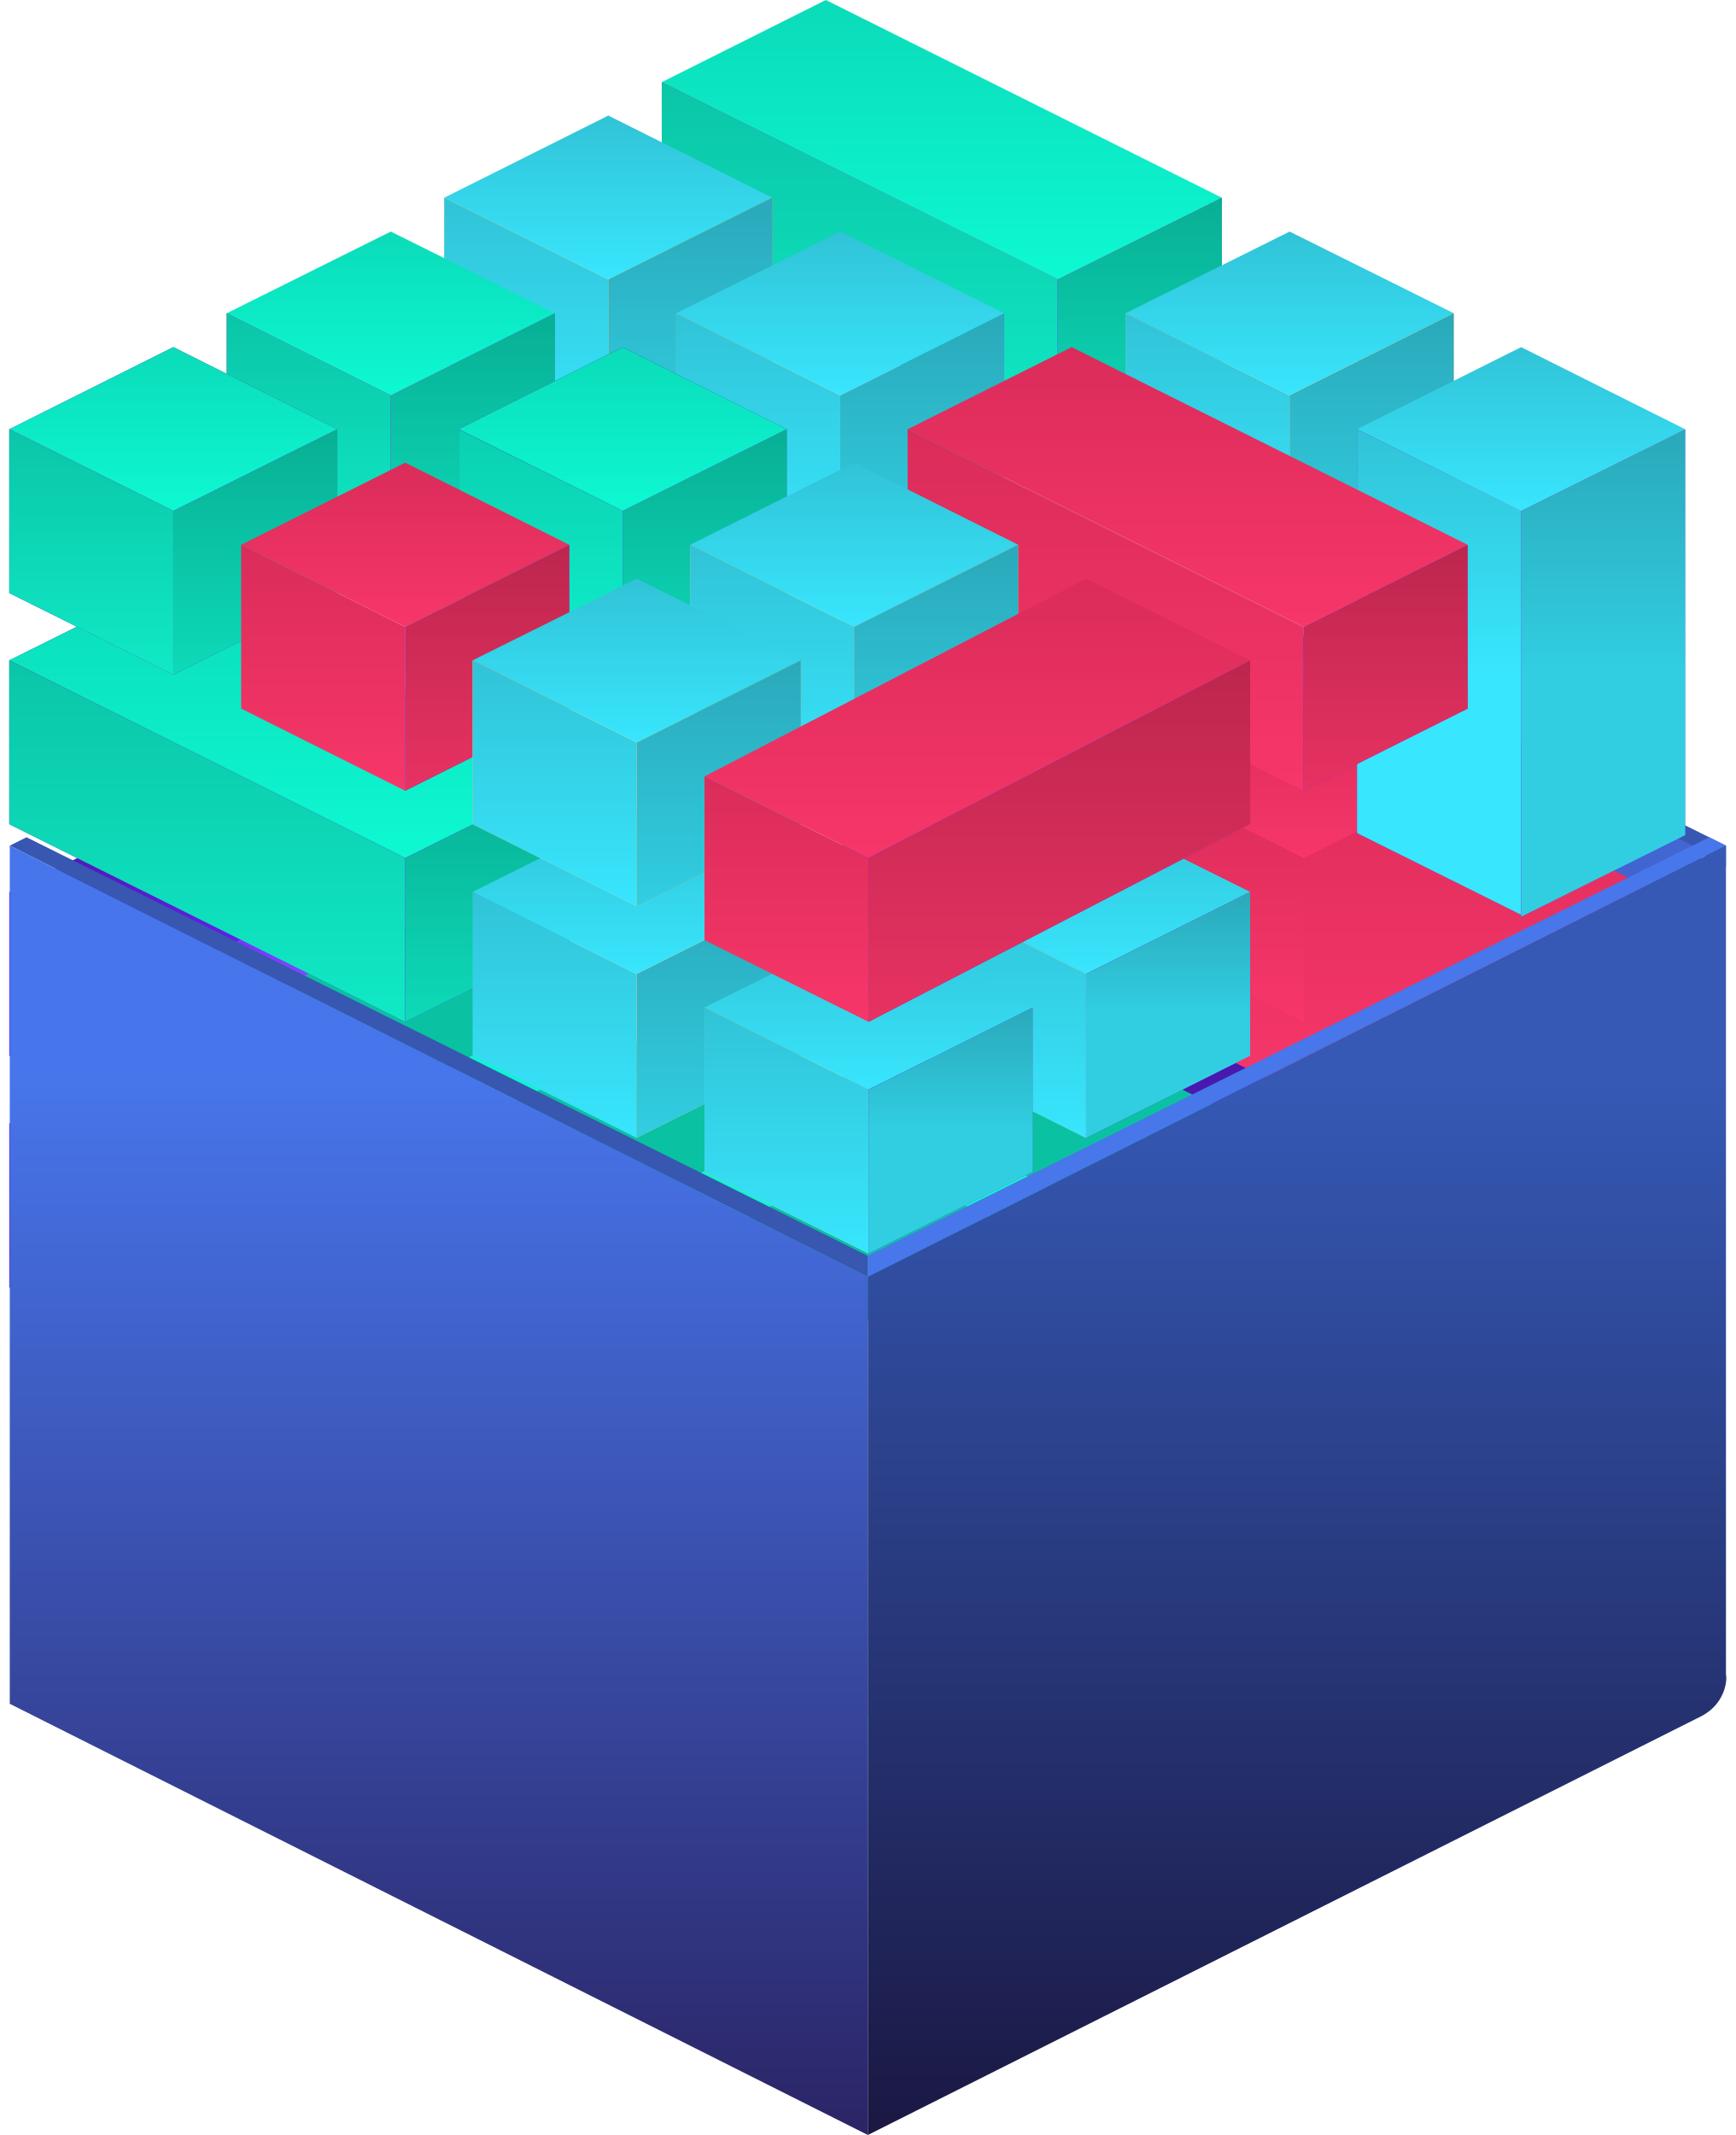
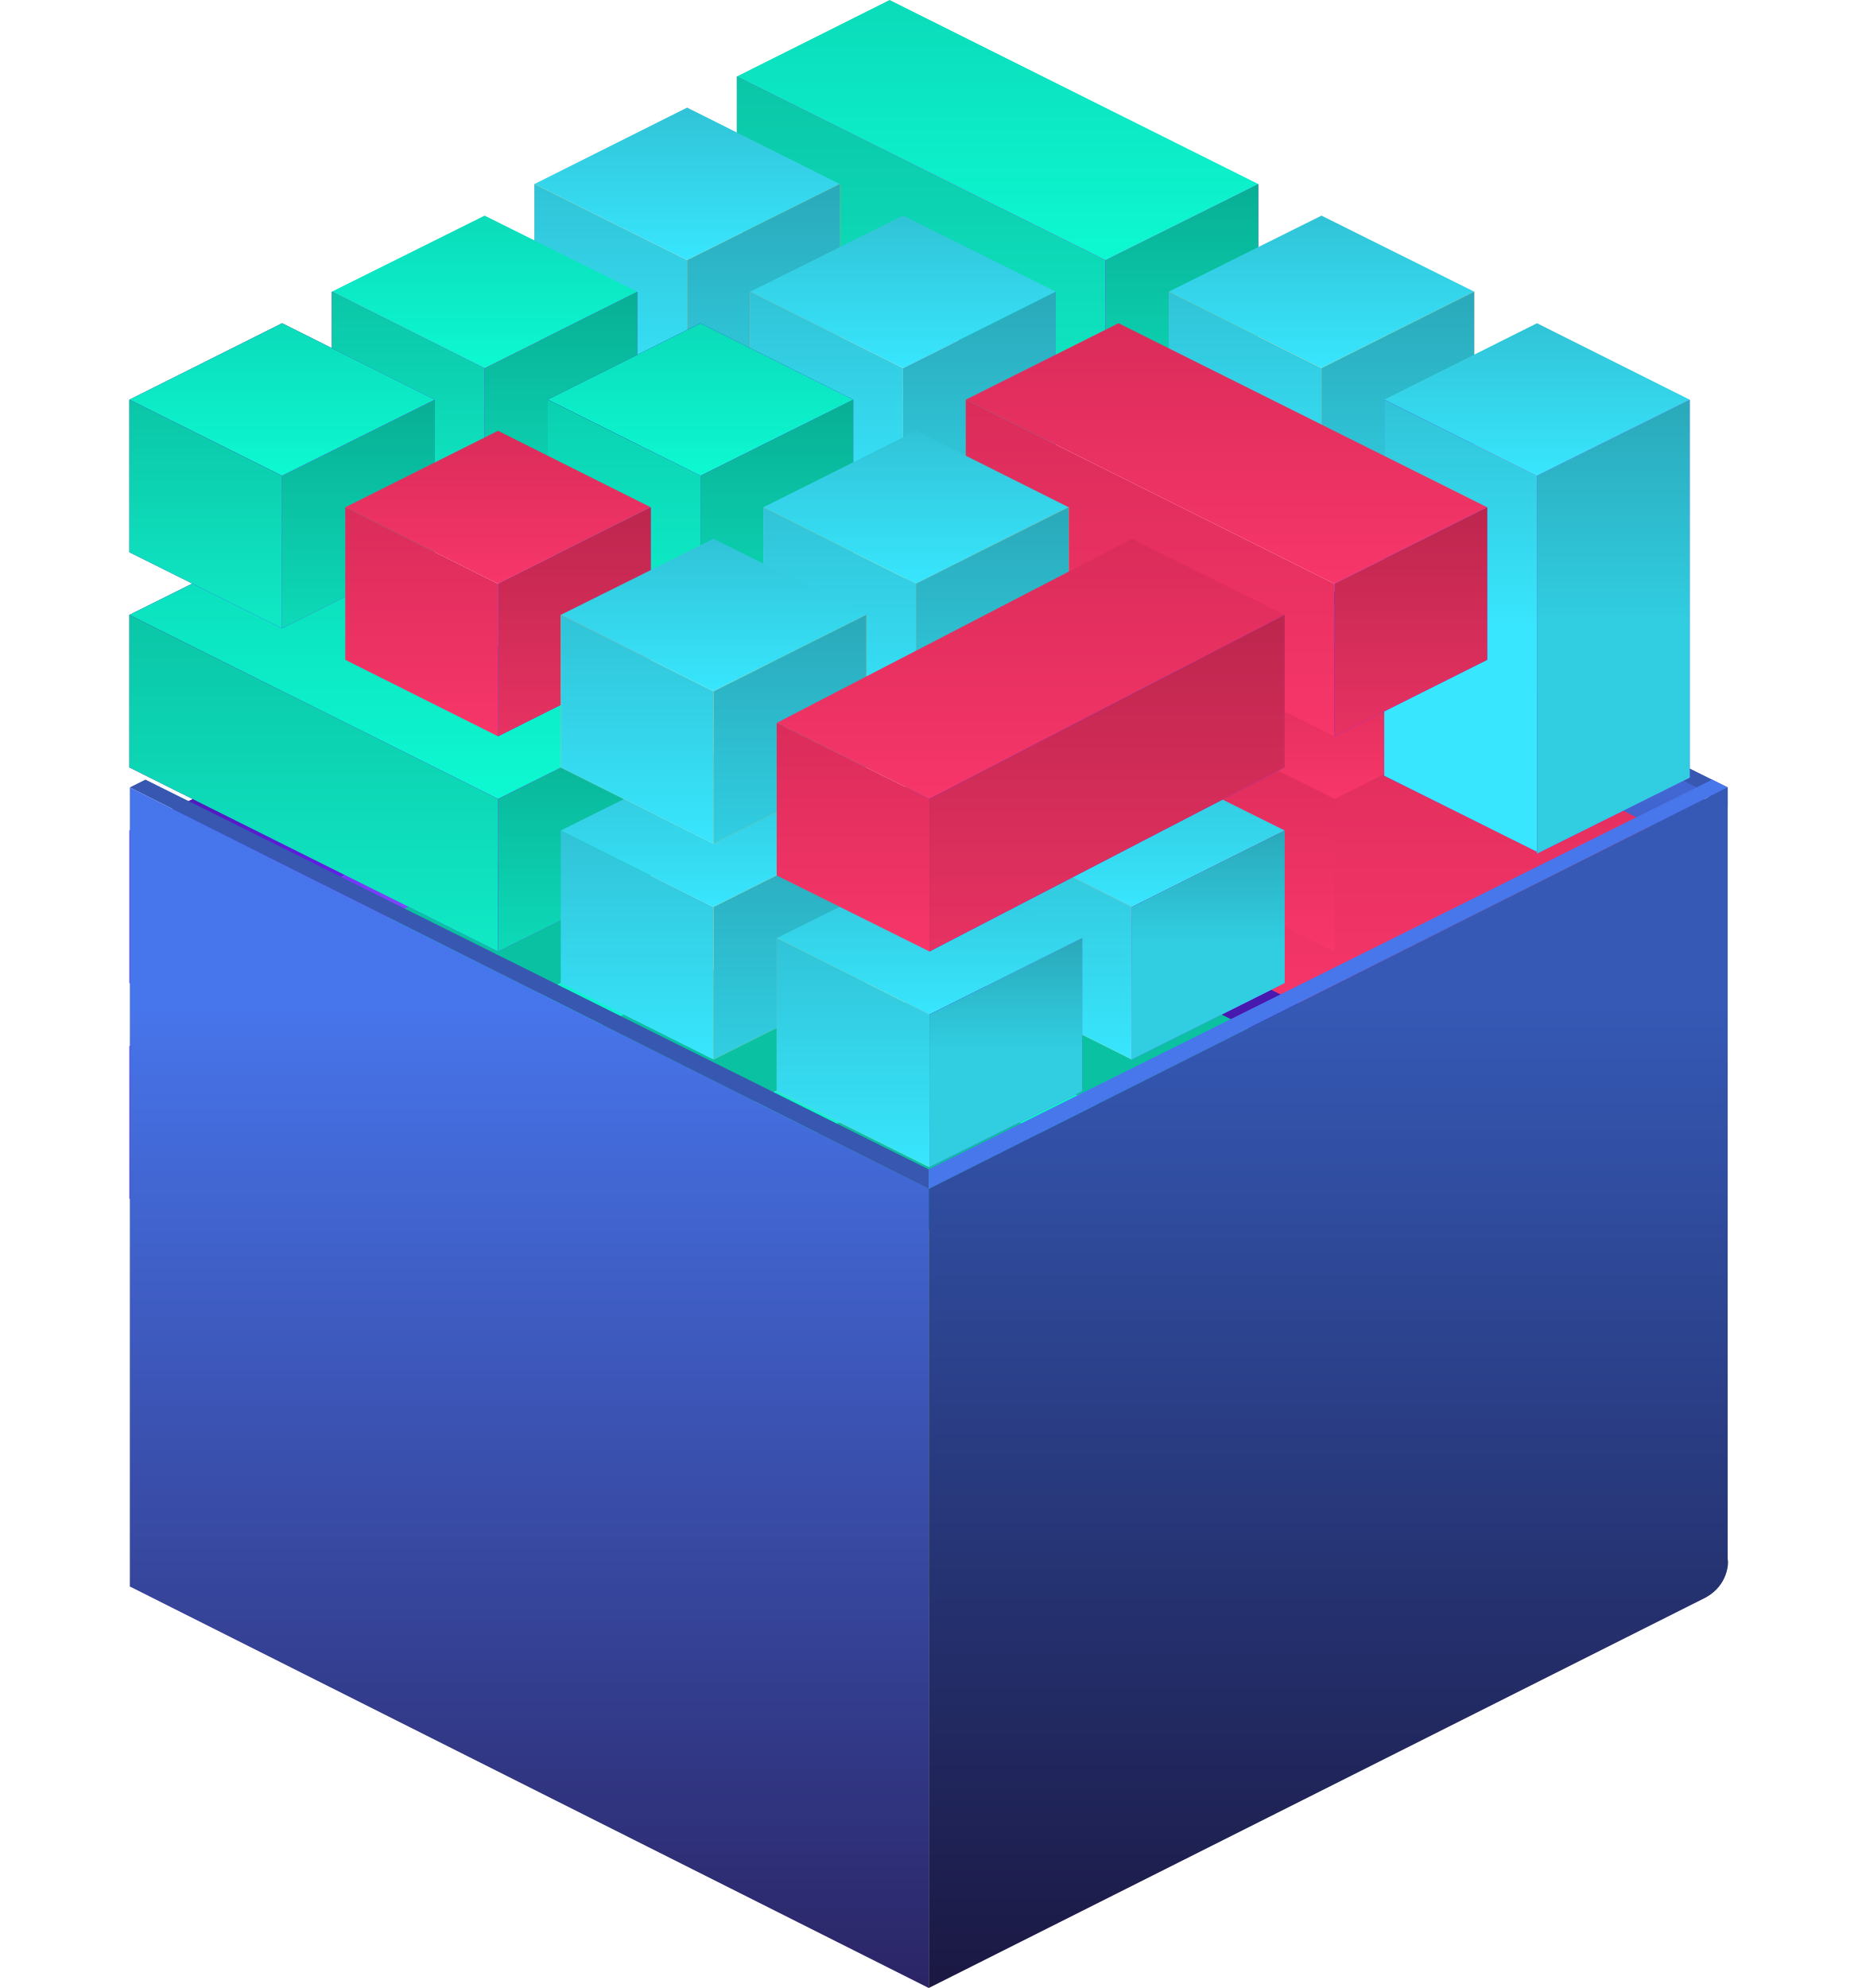
- <svg xmlns="http://www.w3.org/2000/svg" width="174" height="214" viewBox="0 0 174 214" fill="none">
+ <svg xmlns="http://www.w3.org/2000/svg" width="200" height="214" viewBox="0 0 174 214" fill="none">
  <path d="M88.677 42.8L173.018 84.761V86.859L86.998 43.639L88.677 42.8Z" fill="#3757B1" />
  <path d="M84.481 41.961L170.5 85.18V171.2L84.481 127.98V41.961Z" fill="url(#paint0_linear)" />
  <path d="M92.429 90.843L130.679 109.961L168.929 90.843L130.679 71.726L92.429 90.843Z" fill="url(#paint1_linear)" />
  <path d="M92.429 129.032L130.679 148.149V109.961L92.429 90.843V129.032Z" fill="url(#paint2_linear)" />
  <path d="M130.679 148.149L168.929 129.032V90.843L130.679 109.961V148.149Z" fill="url(#paint3_linear)" />
  <path d="M0.927 112.612L17.373 120.799L33.819 112.612L17.373 104.379L0.927 112.612Z" fill="url(#paint4_linear)" />
  <path d="M0.927 129.032L17.373 137.218V120.799L0.927 112.612V129.032Z" fill="url(#paint5_linear)" />
  <path d="M17.373 137.218L33.819 129.032V112.612L17.373 120.799V137.218Z" fill="url(#paint6_linear)" />
  <path d="M24.175 124.194L63.823 144.01L80.269 135.823L40.621 116.008L24.175 124.194Z" fill="url(#paint7_linear)" />
  <path d="M24.175 140.614L63.823 160.429V144.01L24.175 124.194V140.614Z" fill="url(#paint8_linear)" />
  <path d="M63.823 160.429L80.269 152.243V135.823L63.823 144.01V160.429Z" fill="url(#paint9_linear)" />
  <path d="M92.429 135.823L108.875 144.01L125.321 135.823L108.875 127.59L92.429 135.823Z" fill="url(#paint10_linear)" />
  <path d="M92.429 152.243L108.875 160.429V144.01L92.429 135.823V152.243Z" fill="url(#paint11_linear)" />
  <path d="M108.875 160.429L125.321 152.243V135.823L108.875 144.01V160.429Z" fill="url(#paint12_linear)" />
  <path d="M0.927 89.401L17.373 97.634L33.819 89.401L17.373 81.215L0.927 89.401Z" fill="url(#paint13_linear)" />
  <path d="M0.927 105.821L17.373 114.054V97.634L0.927 89.401V105.821Z" fill="url(#paint14_linear)" />
  <path d="M17.373 114.054L33.819 105.821V89.401L17.373 97.634V114.054Z" fill="url(#paint15_linear)" />
  <path d="M24.175 100.983L40.621 109.217L57.067 100.983L40.621 92.797L24.175 100.983Z" fill="#0AC1A2" />
  <path d="M24.175 117.45L40.621 125.636V109.217L24.175 100.983V117.45Z" fill="url(#paint16_linear)" />
  <path d="M40.621 125.636L57.067 117.45V100.983L40.621 109.217V125.636Z" fill="#0DF5CF" />
  <path d="M92.429 112.612L108.875 120.799L125.321 112.612L108.875 104.379L92.429 112.612Z" fill="#0AC1A2" />
  <path d="M92.429 129.032L108.875 137.218V120.799L92.429 112.612V129.032Z" fill="#0DF5CF" />
  <path d="M108.875 137.218L125.321 129.032V112.612L108.875 120.799V137.218Z" fill="url(#paint17_linear)" />
  <path d="M47.377 112.612L63.823 120.799L80.269 112.612L63.823 104.379L47.377 112.612Z" fill="#0AC1A2" />
  <path d="M47.377 129.032L63.823 137.218V120.799L47.377 112.612V129.032Z" fill="url(#paint18_linear)" />
  <path d="M63.823 137.218L80.269 129.032V112.612L63.823 120.799V137.218Z" fill="#0DF5CF" />
  <path d="M70.625 124.194L87.071 132.427L103.517 124.194L87.071 116.008L70.625 124.194Z" fill="#0AC1A2" />
  <path d="M70.625 163.825L87.071 172.058V132.427L70.625 124.194V163.825Z" fill="url(#paint19_linear)" />
  <path d="M87.071 172.058L103.517 163.825V124.194L87.071 132.427V172.058Z" fill="url(#paint20_linear)" />
  <path d="M0.927 66.19L40.621 86.006L57.067 77.819L17.373 58.004L0.927 66.19Z" fill="url(#paint21_linear)" />
  <path d="M0.927 66.19L40.621 86.006L57.067 77.819L17.373 58.004L0.927 66.19Z" fill="url(#paint22_linear)" />
  <path d="M0.927 82.61L40.621 102.425V86.006L0.927 66.19V82.61Z" fill="url(#paint23_linear)" />
  <path d="M0.927 82.61L40.621 102.425V86.006L0.927 66.19V82.61Z" fill="url(#paint24_linear)" />
  <path d="M40.621 102.425L57.067 94.239V77.819L40.621 86.006V102.425Z" fill="url(#paint25_linear)" />
  <path d="M40.621 102.425L57.067 94.239V77.819L40.621 86.006V102.425Z" fill="url(#paint26_linear)" />
  <path d="M114.233 77.819L130.679 86.006L147.125 77.819L130.679 69.586L114.233 77.819Z" fill="url(#paint27_linear)" />
  <path d="M114.233 94.239L130.679 102.425V86.006L114.233 77.819V94.239Z" fill="url(#paint28_linear)" />
  <path d="M92.429 89.401L108.875 97.634L125.321 89.401L108.875 81.215L92.429 89.401Z" fill="url(#paint29_linear)" />
  <path d="M92.429 105.821L108.875 114.054V97.634L92.429 89.401V105.821Z" fill="url(#paint30_linear)" />
  <path d="M92.429 105.821L108.875 114.054V97.634L92.429 89.401V105.821Z" fill="url(#paint31_linear)" />
  <path d="M108.875 114.054L125.321 105.821V89.401L108.875 97.634V114.054Z" fill="url(#paint32_linear)" />
  <path d="M108.875 114.054L125.321 105.821V89.401L108.875 97.634V114.054Z" fill="url(#paint33_linear)" />
  <path d="M47.377 89.401L63.823 97.634L80.269 89.401L63.823 81.215L47.377 89.401Z" fill="url(#paint34_linear)" />
  <path d="M47.377 105.821L63.823 114.054V97.634L47.377 89.401V105.821Z" fill="url(#paint35_linear)" />
  <path d="M63.823 114.054L80.269 105.821V89.401L63.823 97.634V114.054Z" fill="url(#paint36_linear)" />
  <path d="M63.823 114.054L80.269 105.821V89.401L63.823 97.634V114.054Z" fill="url(#paint37_linear)" />
  <path d="M70.625 100.983L87.071 109.217L103.517 100.983L87.071 92.797L70.625 100.983Z" fill="url(#paint38_linear)" />
  <path d="M70.625 117.45L87.071 125.636V109.217L70.625 100.983V117.45Z" fill="url(#paint39_linear)" />
  <path d="M70.625 117.45L87.071 125.636V109.217L70.625 100.983V117.45Z" fill="url(#paint40_linear)" />
  <path d="M87.071 125.636L103.517 117.45V100.983L87.071 109.217V125.636Z" fill="url(#paint41_linear)" />
  <path d="M87.071 125.636L103.517 117.45V100.983L87.071 109.217V125.636Z" fill="url(#paint42_linear)" />
  <path d="M66.339 8.233L106.033 28.002L122.479 19.815L82.785 0L66.339 8.233Z" fill="url(#paint43_linear)" />
  <path d="M66.339 24.653L106.033 44.468V28.002L66.339 8.233V24.653Z" fill="url(#paint44_linear)" />
  <path d="M66.339 24.653L106.033 44.468V28.002L66.339 8.233V24.653Z" fill="url(#paint45_linear)" />
  <path d="M106.033 44.468L122.479 36.235V19.815L106.033 28.002V44.468Z" fill="url(#paint46_linear)" />
  <path d="M106.033 44.468L122.479 36.235V19.815L106.033 28.002V44.468Z" fill="url(#paint47_linear)" />
  <path d="M44.535 19.815L60.981 28.002L77.427 19.815L60.981 11.582L44.535 19.815Z" fill="url(#paint48_linear)" />
  <path d="M44.535 36.235L60.981 44.468V28.002L44.535 19.815V36.235Z" fill="url(#paint49_linear)" />
  <path d="M44.535 36.235L60.981 44.468V28.002L44.535 19.815V36.235Z" fill="url(#paint50_linear)" />
  <path d="M60.981 44.468L77.427 36.235V19.815L60.981 28.002V44.468Z" fill="url(#paint51_linear)" />
  <path d="M60.981 44.468L77.427 36.235V19.815L60.981 28.002V44.468Z" fill="url(#paint52_linear)" />
  <path d="M22.731 31.397L39.177 39.63L55.623 31.397L39.177 23.211L22.731 31.397Z" fill="url(#paint53_linear)" />
  <path d="M22.731 47.817L39.177 56.05V39.63L22.731 31.397V47.817Z" fill="url(#paint54_linear)" />
  <path d="M22.731 47.817L39.177 56.05V39.63L22.731 31.397V47.817Z" fill="url(#paint55_linear)" />
  <path d="M39.177 56.05L55.623 47.817V31.397L39.177 39.63V56.05Z" fill="url(#paint56_linear)" />
  <path d="M39.177 56.05L55.623 47.817V31.397L39.177 39.63V56.05Z" fill="url(#paint57_linear)" />
  <path d="M0.927 43.026L17.373 51.213L33.819 43.026L17.373 34.793L0.927 43.026Z" fill="url(#paint58_linear)" />
  <path d="M0.927 43.026L17.373 51.213L33.819 43.026L17.373 34.793L0.927 43.026Z" fill="url(#paint59_linear)" />
  <path d="M0.927 59.446L17.373 67.632V51.213L0.927 43.026V59.446Z" fill="url(#paint60_linear)" />
  <path d="M0.927 59.446L17.373 67.632V51.213L0.927 43.026V59.446Z" fill="url(#paint61_linear)" />
  <path d="M17.373 67.632L33.819 59.446V43.026L17.373 51.213V67.632Z" fill="url(#paint62_linear)" />
  <path d="M17.373 67.632L33.819 59.446V43.026L17.373 51.213V67.632Z" fill="url(#paint63_linear)" />
  <path d="M67.783 31.397L84.229 39.63L100.675 31.397L84.229 23.211L67.783 31.397Z" fill="url(#paint64_linear)" />
  <path d="M67.783 47.817L84.229 56.05V39.63L67.783 31.397V47.817Z" fill="url(#paint65_linear)" />
  <path d="M67.783 47.817L84.229 56.05V39.63L67.783 31.397V47.817Z" fill="url(#paint66_linear)" />
  <path d="M84.229 56.05L100.675 47.817V31.397L84.229 39.63V56.05Z" fill="url(#paint67_linear)" />
  <path d="M45.979 43.026L62.425 51.213L78.871 43.026L62.425 34.793L45.979 43.026Z" fill="url(#paint68_linear)" />
  <path d="M45.979 43.026L62.425 51.213L78.871 43.026L62.425 34.793L45.979 43.026Z" fill="url(#paint69_linear)" />
  <path d="M45.979 59.446L62.425 67.632V51.213L45.979 43.026V59.446Z" fill="url(#paint70_linear)" />
  <path d="M45.979 59.446L62.425 67.632V51.213L45.979 43.026V59.446Z" fill="url(#paint71_linear)" />
  <path d="M62.425 67.632L78.871 59.446V43.026L62.425 51.213V67.632Z" fill="url(#paint72_linear)" />
  <path d="M62.425 67.632L78.871 59.446V43.026L62.425 51.213V67.632Z" fill="url(#paint73_linear)" />
  <path d="M24.175 54.608L40.621 62.841L57.067 54.608L40.621 46.375L24.175 54.608Z" fill="url(#paint74_linear)" />
  <path d="M24.175 71.028L40.621 79.261V62.841L24.175 54.608V71.028Z" fill="url(#paint75_linear)" />
  <path d="M40.621 79.261L57.067 71.028V54.608L40.621 62.841V79.261Z" fill="url(#paint76_linear)" />
  <path d="M40.621 79.261L57.067 71.028V54.608L40.621 62.841V79.261Z" fill="url(#paint77_linear)" />
  <path d="M112.835 31.397L129.281 39.63L145.727 31.397L129.281 23.211L112.835 31.397Z" fill="url(#paint78_linear)" />
  <path d="M112.835 47.817L129.281 56.05V39.63L112.835 31.397V47.817Z" fill="url(#paint79_linear)" />
  <path d="M112.835 47.817L129.281 56.05V39.63L112.835 31.397V47.817Z" fill="url(#paint80_linear)" />
  <path d="M129.281 56.05L145.727 47.817V31.397L129.281 39.63V56.05Z" fill="url(#paint81_linear)" />
  <path d="M129.281 56.05L145.727 47.817V31.397L129.281 39.63V56.05Z" fill="url(#paint82_linear)" />
  <path d="M136.037 43.026L152.483 51.213L168.929 43.026L152.483 34.793L136.037 43.026Z" fill="url(#paint83_linear)" />
  <path d="M136.037 83.502L152.483 91.689V51.213L136.037 43.026V83.502Z" fill="url(#paint84_linear)" />
  <path d="M136.037 83.502L152.483 91.689V51.213L136.037 43.026V83.502Z" fill="url(#paint85_linear)" />
  <path d="M152.483 91.894L168.929 83.707V43.026L152.483 51.213L152.483 91.894Z" fill="url(#paint86_linear)" />
  <path d="M152.483 91.894L168.929 83.707V43.026L152.483 51.213L152.483 91.894Z" fill="url(#paint87_linear)" />
  <path d="M90.984 43.026L130.679 62.841L147.125 54.608L107.43 34.793L90.984 43.026Z" fill="url(#paint88_linear)" />
  <path d="M90.984 59.446L130.679 79.261V62.841L90.984 43.026V59.446Z" fill="url(#paint89_linear)" />
  <path d="M130.679 79.261L147.125 71.028V54.608L130.679 62.841V79.261Z" fill="url(#paint90_linear)" />
  <path d="M130.679 79.261L147.125 71.028V54.608L130.679 62.841V79.261Z" fill="url(#paint91_linear)" />
  <path d="M69.181 54.608L85.627 62.841L102.073 54.608L85.627 46.375L69.181 54.608Z" fill="url(#paint92_linear)" />
  <path d="M69.181 71.028L85.627 79.261V62.841L69.181 54.608V71.028Z" fill="url(#paint93_linear)" />
  <path d="M69.181 71.028L85.627 79.261V62.841L69.181 54.608V71.028Z" fill="url(#paint94_linear)" />
  <path d="M85.627 79.261L102.073 71.028V54.608L85.627 62.841V79.261Z" fill="url(#paint95_linear)" />
  <path d="M85.627 79.261L102.073 71.028V54.608L85.627 62.841V79.261Z" fill="url(#paint96_linear)" />
  <path d="M47.377 66.19L63.823 74.424L80.269 66.19L63.823 58.004L47.377 66.19Z" fill="url(#paint97_linear)" />
  <path d="M47.377 82.61L63.823 90.843V74.424L47.377 66.19V82.61Z" fill="url(#paint98_linear)" />
  <path d="M47.377 82.61L63.823 90.843V74.424L47.377 66.19V82.61Z" fill="url(#paint99_linear)" />
  <path d="M63.823 90.843L80.269 82.61V66.19L63.823 74.424V90.843Z" fill="url(#paint100_linear)" />
  <path d="M63.823 90.843L80.269 82.61V66.19L63.823 74.424V90.843Z" fill="url(#paint101_linear)" />
  <path d="M70.625 77.819L87.071 86.006L125.321 66.19L108.875 58.004L70.625 77.819Z" fill="url(#paint102_linear)" />
  <path d="M70.625 94.239L87.071 102.425V86.006L70.625 77.819V94.239Z" fill="url(#paint103_linear)" />
  <path d="M87.071 102.425L125.321 82.61V66.19L87.071 86.006V102.425Z" fill="url(#paint104_linear)" />
  <path d="M87.071 102.425L125.321 82.61V66.19L87.071 86.006V102.425Z" fill="url(#paint105_linear)" />
  <path d="M2.657 83.922L86.998 125.882V127.98L0.979 84.761L2.657 83.922Z" fill="#3757B1" />
  <path d="M171.34 83.922L86.999 125.882V127.98L173.018 84.761L171.34 83.922Z" fill="#4876EB" />
  <path d="M0.979 84.761L86.998 127.98V214L0.979 170.78V84.761Z" fill="url(#paint106_linear)" />
  <path d="M173.018 84.761L86.998 127.98V214L170.5 172.045C170.549 172.021 170.596 171.996 170.643 171.971C173.023 170.684 173.153 168.259 173.018 167.843V84.761Z" fill="url(#paint107_linear)" />
  <defs>
    <linearGradient id="paint0_linear" x1="127.491" y1="65.459" x2="127.491" y2="185.073" gradientUnits="userSpaceOnUse">
      <stop stop-color="#4775EB" />
      <stop offset="1" stop-color="#271A54" />
    </linearGradient>
    <linearGradient id="paint1_linear" x1="130.694" y1="109.941" x2="130.694" y2="71.748" gradientUnits="userSpaceOnUse">
      <stop stop-color="#F73669" />
      <stop offset="1" stop-color="#DA2C5A" />
    </linearGradient>
    <linearGradient id="paint2_linear" x1="130.694" y1="119.486" x2="92.447" y2="119.486" gradientUnits="userSpaceOnUse">
      <stop stop-color="#4918AE" />
      <stop offset="1" stop-color="#4918AE" />
    </linearGradient>
    <linearGradient id="paint3_linear" x1="168.941" y1="119.486" x2="130.694" y2="119.486" gradientUnits="userSpaceOnUse">
      <stop stop-color="#864EFC" />
      <stop offset="1" stop-color="#6A24FC" />
    </linearGradient>
    <linearGradient id="paint4_linear" x1="33.823" y1="112.604" x2="0.927" y2="112.604" gradientUnits="userSpaceOnUse">
      <stop stop-color="#6B24FF" />
      <stop offset="1" stop-color="#4818AB" />
    </linearGradient>
    <linearGradient id="paint5_linear" x1="17.375" y1="124.922" x2="0.927" y2="124.922" gradientUnits="userSpaceOnUse">
      <stop stop-color="#864EFC" />
      <stop offset="1" stop-color="#6A24FC" />
    </linearGradient>
    <linearGradient id="paint6_linear" x1="33.823" y1="124.922" x2="17.375" y2="124.922" gradientUnits="userSpaceOnUse">
      <stop stop-color="#864EFC" />
      <stop offset="1" stop-color="#6A24FC" />
    </linearGradient>
    <linearGradient id="paint7_linear" x1="52.221" y1="144.015" x2="52.221" y2="115.991" gradientUnits="userSpaceOnUse">
      <stop stop-color="#6A24FC" />
      <stop offset="1" stop-color="#4918AE" />
    </linearGradient>
    <linearGradient id="paint8_linear" x1="63.836" y1="142.32" x2="24.157" y2="142.32" gradientUnits="userSpaceOnUse">
      <stop stop-color="#4918AE" />
      <stop offset="1" stop-color="#4918AE" />
    </linearGradient>
    <linearGradient id="paint9_linear" x1="80.284" y1="148.12" x2="63.836" y2="148.12" gradientUnits="userSpaceOnUse">
      <stop stop-color="#864EFC" />
      <stop offset="1" stop-color="#6A24FC" />
    </linearGradient>
    <linearGradient id="paint10_linear" x1="108.875" y1="144.015" x2="108.875" y2="127.59" gradientUnits="userSpaceOnUse">
      <stop stop-color="#FFFDF5" />
      <stop offset="1" stop-color="#F3E5A5" />
    </linearGradient>
    <linearGradient id="paint11_linear" x1="108.875" y1="148.12" x2="92.427" y2="148.12" gradientUnits="userSpaceOnUse">
      <stop stop-color="#F3E5A5" />
      <stop offset="1" stop-color="#F4C15B" />
    </linearGradient>
    <linearGradient id="paint12_linear" x1="124.932" y1="148.12" x2="108.747" y2="148.12" gradientUnits="userSpaceOnUse">
      <stop stop-color="#F49D5B" />
      <stop offset="1" stop-color="#F4C15B" />
    </linearGradient>
    <linearGradient id="paint13_linear" x1="33.823" y1="89.406" x2="0.927" y2="89.406" gradientUnits="userSpaceOnUse">
      <stop stop-color="#6B24FF" />
      <stop offset="1" stop-color="#4818AB" />
    </linearGradient>
    <linearGradient id="paint14_linear" x1="17.375" y1="101.723" x2="0.927" y2="101.723" gradientUnits="userSpaceOnUse">
      <stop stop-color="#864EFC" />
      <stop offset="1" stop-color="#6A24FC" />
    </linearGradient>
    <linearGradient id="paint15_linear" x1="33.823" y1="101.723" x2="17.375" y2="101.723" gradientUnits="userSpaceOnUse">
      <stop stop-color="#864EFC" />
      <stop offset="1" stop-color="#6A24FC" />
    </linearGradient>
    <linearGradient id="paint16_linear" x1="40.605" y1="113.323" x2="24.157" y2="113.323" gradientUnits="userSpaceOnUse">
      <stop stop-color="#F3E5A5" />
      <stop offset="1" stop-color="#F4C15B" />
    </linearGradient>
    <linearGradient id="paint17_linear" x1="124.932" y1="124.922" x2="108.747" y2="124.922" gradientUnits="userSpaceOnUse">
      <stop stop-color="#F49D5B" />
      <stop offset="1" stop-color="#F4C15B" />
    </linearGradient>
    <linearGradient id="paint18_linear" x1="63.836" y1="124.922" x2="47.388" y2="124.922" gradientUnits="userSpaceOnUse">
      <stop stop-color="#F3E5A5" />
      <stop offset="1" stop-color="#F4C15B" />
    </linearGradient>
    <linearGradient id="paint19_linear" x1="87.066" y1="148.12" x2="70.618" y2="148.12" gradientUnits="userSpaceOnUse">
      <stop stop-color="#F3E5A5" />
      <stop offset="1" stop-color="#F4C15B" />
    </linearGradient>
    <linearGradient id="paint20_linear" x1="103.123" y1="148.12" x2="86.938" y2="148.12" gradientUnits="userSpaceOnUse">
      <stop stop-color="#F49D5B" />
      <stop offset="1" stop-color="#F4C15B" />
    </linearGradient>
    <linearGradient id="paint21_linear" x1="29" y1="86.022" x2="29" y2="58.011" gradientUnits="userSpaceOnUse">
      <stop stop-color="#6A24FC" />
      <stop offset="1" stop-color="#4918AE" />
    </linearGradient>
    <linearGradient id="paint22_linear" x1="29.009" y1="85.994" x2="29.009" y2="57.982" gradientUnits="userSpaceOnUse">
      <stop stop-color="#0DF9D2" />
      <stop offset="1" stop-color="#0BDBB9" />
    </linearGradient>
    <linearGradient id="paint23_linear" x1="20.761" y1="102.447" x2="20.761" y2="66.2" gradientUnits="userSpaceOnUse">
      <stop stop-color="#6A24FC" />
      <stop offset="1" stop-color="#4918AE" />
    </linearGradient>
    <linearGradient id="paint24_linear" x1="20.782" y1="102.41" x2="20.782" y2="66.162" gradientUnits="userSpaceOnUse">
      <stop stop-color="#10E9C5" />
      <stop offset="1" stop-color="#0AC6A7" />
    </linearGradient>
    <linearGradient id="paint25_linear" x1="57.071" y1="90.12" x2="40.623" y2="90.12" gradientUnits="userSpaceOnUse">
      <stop stop-color="#864EFC" />
      <stop offset="1" stop-color="#6A24FC" />
    </linearGradient>
    <linearGradient id="paint26_linear" x1="48.848" y1="102.415" x2="48.848" y2="77.8" gradientUnits="userSpaceOnUse">
      <stop stop-color="#0DDAB8" />
      <stop offset="1" stop-color="#08AF94" />
    </linearGradient>
    <linearGradient id="paint27_linear" x1="130.685" y1="85.997" x2="130.685" y2="69.595" gradientUnits="userSpaceOnUse">
      <stop stop-color="#F73669" />
      <stop offset="1" stop-color="#DA2C5A" />
    </linearGradient>
    <linearGradient id="paint28_linear" x1="122.459" y1="102.413" x2="122.459" y2="77.833" gradientUnits="userSpaceOnUse">
      <stop stop-color="#F73669" />
      <stop offset="1" stop-color="#DA2C5A" />
    </linearGradient>
    <linearGradient id="paint29_linear" x1="108.856" y1="97.627" x2="108.856" y2="81.202" gradientUnits="userSpaceOnUse">
      <stop stop-color="#38E6FD" />
      <stop offset="1" stop-color="#31C3D7" />
    </linearGradient>
    <linearGradient id="paint30_linear" x1="108.856" y1="101.732" x2="92.408" y2="101.732" gradientUnits="userSpaceOnUse">
      <stop stop-color="#F3E5A5" />
      <stop offset="1" stop-color="#F4C15B" />
    </linearGradient>
    <linearGradient id="paint31_linear" x1="100.642" y1="114.044" x2="100.642" y2="89.382" gradientUnits="userSpaceOnUse">
      <stop stop-color="#38E6FD" />
      <stop offset="1" stop-color="#31C3D7" />
    </linearGradient>
    <linearGradient id="paint32_linear" x1="125.333" y1="95.607" x2="108.885" y2="95.607" gradientUnits="userSpaceOnUse">
      <stop stop-color="#864EFC" />
      <stop offset="1" stop-color="#6A24FC" />
    </linearGradient>
    <linearGradient id="paint33_linear" x1="117.088" y1="101.809" x2="117.088" y2="89.392" gradientUnits="userSpaceOnUse">
      <stop stop-color="#31CEE2" />
      <stop offset="1" stop-color="#2AA9BA" />
    </linearGradient>
    <linearGradient id="paint34_linear" x1="63.804" y1="97.627" x2="63.804" y2="81.202" gradientUnits="userSpaceOnUse">
      <stop stop-color="#38E6FD" />
      <stop offset="1" stop-color="#31C3D7" />
    </linearGradient>
    <linearGradient id="paint35_linear" x1="55.59" y1="114.044" x2="55.59" y2="89.382" gradientUnits="userSpaceOnUse">
      <stop stop-color="#38E6FD" />
      <stop offset="1" stop-color="#31C3D7" />
    </linearGradient>
    <linearGradient id="paint36_linear" x1="79.892" y1="101.736" x2="63.707" y2="101.736" gradientUnits="userSpaceOnUse">
      <stop stop-color="#F49D5B" />
      <stop offset="1" stop-color="#F4C15B" />
    </linearGradient>
    <linearGradient id="paint37_linear" x1="72.036" y1="114.044" x2="72.036" y2="89.382" gradientUnits="userSpaceOnUse">
      <stop stop-color="#31CEE2" />
      <stop offset="1" stop-color="#2AA9BA" />
    </linearGradient>
    <linearGradient id="paint38_linear" x1="87.052" y1="109.21" x2="87.052" y2="92.784" gradientUnits="userSpaceOnUse">
      <stop stop-color="#38E6FD" />
      <stop offset="1" stop-color="#31C3D7" />
    </linearGradient>
    <linearGradient id="paint39_linear" x1="87.052" y1="113.314" x2="70.604" y2="113.314" gradientUnits="userSpaceOnUse">
      <stop stop-color="#F3E5A5" />
      <stop offset="1" stop-color="#F4C15B" />
    </linearGradient>
    <linearGradient id="paint40_linear" x1="78.838" y1="125.626" x2="78.838" y2="100.964" gradientUnits="userSpaceOnUse">
      <stop stop-color="#38E6FD" />
      <stop offset="1" stop-color="#31C3D7" />
    </linearGradient>
    <linearGradient id="paint41_linear" x1="103.529" y1="107.189" x2="87.081" y2="107.189" gradientUnits="userSpaceOnUse">
      <stop stop-color="#864EFC" />
      <stop offset="1" stop-color="#6A24FC" />
    </linearGradient>
    <linearGradient id="paint42_linear" x1="95.284" y1="113.391" x2="95.284" y2="100.974" gradientUnits="userSpaceOnUse">
      <stop stop-color="#31CEE2" />
      <stop offset="1" stop-color="#2AA9BA" />
    </linearGradient>
    <linearGradient id="paint43_linear" x1="94.421" y1="27.99" x2="94.421" y2="-0.022" gradientUnits="userSpaceOnUse">
      <stop stop-color="#0DF9D2" />
      <stop offset="1" stop-color="#0BDBB9" />
    </linearGradient>
    <linearGradient id="paint44_linear" x1="86.173" y1="44.49" x2="86.173" y2="8.242" gradientUnits="userSpaceOnUse">
      <stop stop-color="#6A24FC" />
      <stop offset="1" stop-color="#4918AE" />
    </linearGradient>
    <linearGradient id="paint45_linear" x1="86.194" y1="44.453" x2="86.194" y2="8.205" gradientUnits="userSpaceOnUse">
      <stop stop-color="#10E9C5" />
      <stop offset="1" stop-color="#0AC6A7" />
    </linearGradient>
    <linearGradient id="paint46_linear" x1="122.48" y1="32.129" x2="106.032" y2="32.129" gradientUnits="userSpaceOnUse">
      <stop stop-color="#864EFC" />
      <stop offset="1" stop-color="#6A24FC" />
    </linearGradient>
    <linearGradient id="paint47_linear" x1="114.259" y1="44.458" x2="114.259" y2="19.796" gradientUnits="userSpaceOnUse">
      <stop stop-color="#0DDAB8" />
      <stop offset="1" stop-color="#08AF94" />
    </linearGradient>
    <linearGradient id="paint48_linear" x1="60.962" y1="27.995" x2="60.962" y2="11.569" gradientUnits="userSpaceOnUse">
      <stop stop-color="#38E6FD" />
      <stop offset="1" stop-color="#31C3D7" />
    </linearGradient>
    <linearGradient id="paint49_linear" x1="60.992" y1="32.129" x2="44.544" y2="32.129" gradientUnits="userSpaceOnUse">
      <stop stop-color="#F3E5A5" />
      <stop offset="1" stop-color="#F4C15B" />
    </linearGradient>
    <linearGradient id="paint50_linear" x1="52.748" y1="44.458" x2="52.748" y2="19.796" gradientUnits="userSpaceOnUse">
      <stop stop-color="#38E6FD" />
      <stop offset="1" stop-color="#31C3D7" />
    </linearGradient>
    <linearGradient id="paint51_linear" x1="77.049" y1="32.129" x2="60.864" y2="32.129" gradientUnits="userSpaceOnUse">
      <stop stop-color="#F49D5B" />
      <stop offset="1" stop-color="#F4C15B" />
    </linearGradient>
    <linearGradient id="paint52_linear" x1="69.194" y1="44.458" x2="69.194" y2="19.796" gradientUnits="userSpaceOnUse">
      <stop stop-color="#31CEE2" />
      <stop offset="1" stop-color="#2AA9BA" />
    </linearGradient>
    <linearGradient id="paint53_linear" x1="39.184" y1="39.623" x2="39.184" y2="23.198" gradientUnits="userSpaceOnUse">
      <stop stop-color="#0DF9D2" />
      <stop offset="1" stop-color="#0BDBB9" />
    </linearGradient>
    <linearGradient id="paint54_linear" x1="30.948" y1="56.065" x2="30.948" y2="31.404" gradientUnits="userSpaceOnUse">
      <stop stop-color="#6A24FC" />
      <stop offset="1" stop-color="#4918AE" />
    </linearGradient>
    <linearGradient id="paint55_linear" x1="30.957" y1="56.04" x2="30.957" y2="31.378" gradientUnits="userSpaceOnUse">
      <stop stop-color="#10E9C5" />
      <stop offset="1" stop-color="#0AC6A7" />
    </linearGradient>
    <linearGradient id="paint56_linear" x1="55.632" y1="43.728" x2="39.184" y2="43.728" gradientUnits="userSpaceOnUse">
      <stop stop-color="#864EFC" />
      <stop offset="1" stop-color="#6A24FC" />
    </linearGradient>
    <linearGradient id="paint57_linear" x1="47.403" y1="56.04" x2="47.403" y2="31.378" gradientUnits="userSpaceOnUse">
      <stop stop-color="#0DDAB8" />
      <stop offset="1" stop-color="#08AF94" />
    </linearGradient>
    <linearGradient id="paint58_linear" x1="17.375" y1="51.223" x2="17.375" y2="34.797" gradientUnits="userSpaceOnUse">
      <stop stop-color="#6A24FC" />
      <stop offset="1" stop-color="#4918AE" />
    </linearGradient>
    <linearGradient id="paint59_linear" x1="17.38" y1="51.206" x2="17.38" y2="34.78" gradientUnits="userSpaceOnUse">
      <stop stop-color="#0DF9D2" />
      <stop offset="1" stop-color="#0BDBB9" />
    </linearGradient>
    <linearGradient id="paint60_linear" x1="9.144" y1="67.647" x2="9.144" y2="43.032" gradientUnits="userSpaceOnUse">
      <stop stop-color="#6A24FC" />
      <stop offset="1" stop-color="#4918AE" />
    </linearGradient>
    <linearGradient id="paint61_linear" x1="9.153" y1="67.622" x2="9.153" y2="43.007" gradientUnits="userSpaceOnUse">
      <stop stop-color="#10E9C5" />
      <stop offset="1" stop-color="#0AC6A7" />
    </linearGradient>
    <linearGradient id="paint62_linear" x1="33.823" y1="55.327" x2="17.375" y2="55.327" gradientUnits="userSpaceOnUse">
      <stop stop-color="#864EFC" />
      <stop offset="1" stop-color="#6A24FC" />
    </linearGradient>
    <linearGradient id="paint63_linear" x1="25.599" y1="67.622" x2="25.599" y2="43.007" gradientUnits="userSpaceOnUse">
      <stop stop-color="#0DDAB8" />
      <stop offset="1" stop-color="#08AF94" />
    </linearGradient>
    <linearGradient id="paint64_linear" x1="84.21" y1="39.623" x2="84.21" y2="23.198" gradientUnits="userSpaceOnUse">
      <stop stop-color="#38E6FD" />
      <stop offset="1" stop-color="#31C3D7" />
    </linearGradient>
    <linearGradient id="paint65_linear" x1="84.223" y1="43.728" x2="67.775" y2="43.728" gradientUnits="userSpaceOnUse">
      <stop stop-color="#F3E5A5" />
      <stop offset="1" stop-color="#F4C15B" />
    </linearGradient>
    <linearGradient id="paint66_linear" x1="75.997" y1="56.04" x2="75.997" y2="31.378" gradientUnits="userSpaceOnUse">
      <stop stop-color="#38E6FD" />
      <stop offset="1" stop-color="#31C3D7" />
    </linearGradient>
    <linearGradient id="paint67_linear" x1="92.443" y1="56.04" x2="92.443" y2="31.378" gradientUnits="userSpaceOnUse">
      <stop stop-color="#31CEE2" />
      <stop offset="1" stop-color="#2AA9BA" />
    </linearGradient>
    <linearGradient id="paint68_linear" x1="62.414" y1="51.223" x2="62.414" y2="34.797" gradientUnits="userSpaceOnUse">
      <stop stop-color="#6A24FC" />
      <stop offset="1" stop-color="#4918AE" />
    </linearGradient>
    <linearGradient id="paint69_linear" x1="62.432" y1="51.206" x2="62.432" y2="34.78" gradientUnits="userSpaceOnUse">
      <stop stop-color="#0DF9D2" />
      <stop offset="1" stop-color="#0BDBB9" />
    </linearGradient>
    <linearGradient id="paint70_linear" x1="54.197" y1="67.647" x2="54.197" y2="43.032" gradientUnits="userSpaceOnUse">
      <stop stop-color="#6A24FC" />
      <stop offset="1" stop-color="#4918AE" />
    </linearGradient>
    <linearGradient id="paint71_linear" x1="54.206" y1="67.622" x2="54.206" y2="43.007" gradientUnits="userSpaceOnUse">
      <stop stop-color="#0FF0CB" />
      <stop offset="1" stop-color="#0AD0B0" />
    </linearGradient>
    <linearGradient id="paint72_linear" x1="78.862" y1="55.327" x2="62.414" y2="55.327" gradientUnits="userSpaceOnUse">
      <stop stop-color="#864EFC" />
      <stop offset="1" stop-color="#6A24FC" />
    </linearGradient>
    <linearGradient id="paint73_linear" x1="70.651" y1="67.622" x2="70.651" y2="43.007" gradientUnits="userSpaceOnUse">
      <stop stop-color="#0DDAB8" />
      <stop offset="1" stop-color="#08AF94" />
    </linearGradient>
    <linearGradient id="paint74_linear" x1="40.628" y1="62.833" x2="40.628" y2="46.385" gradientUnits="userSpaceOnUse">
      <stop stop-color="#F73669" />
      <stop offset="1" stop-color="#DA2C5A" />
    </linearGradient>
    <linearGradient id="paint75_linear" x1="32.401" y1="79.249" x2="32.401" y2="54.622" gradientUnits="userSpaceOnUse">
      <stop stop-color="#F73669" />
      <stop offset="1" stop-color="#DA2C5A" />
    </linearGradient>
    <linearGradient id="paint76_linear" x1="57.075" y1="66.926" x2="40.626" y2="66.926" gradientUnits="userSpaceOnUse">
      <stop stop-color="#864EFC" />
      <stop offset="1" stop-color="#6A24FC" />
    </linearGradient>
    <linearGradient id="paint77_linear" x1="48.847" y1="79.249" x2="48.847" y2="54.622" gradientUnits="userSpaceOnUse">
      <stop stop-color="#E73262" />
      <stop offset="1" stop-color="#BD264E" />
    </linearGradient>
    <linearGradient id="paint78_linear" x1="129.262" y1="39.623" x2="129.262" y2="23.198" gradientUnits="userSpaceOnUse">
      <stop stop-color="#38E6FD" />
      <stop offset="1" stop-color="#31C3D7" />
    </linearGradient>
    <linearGradient id="paint79_linear" x1="129.262" y1="43.728" x2="112.814" y2="43.728" gradientUnits="userSpaceOnUse">
      <stop stop-color="#F3E5A5" />
      <stop offset="1" stop-color="#F4C15B" />
    </linearGradient>
    <linearGradient id="paint80_linear" x1="121.049" y1="56.04" x2="121.049" y2="31.378" gradientUnits="userSpaceOnUse">
      <stop stop-color="#38E6FD" />
      <stop offset="1" stop-color="#31C3D7" />
    </linearGradient>
    <linearGradient id="paint81_linear" x1="145.319" y1="43.728" x2="129.134" y2="43.728" gradientUnits="userSpaceOnUse">
      <stop stop-color="#F49D5B" />
      <stop offset="1" stop-color="#F4C15B" />
    </linearGradient>
    <linearGradient id="paint82_linear" x1="137.495" y1="56.04" x2="137.495" y2="31.378" gradientUnits="userSpaceOnUse">
      <stop stop-color="#31CEE2" />
      <stop offset="1" stop-color="#2AA9BA" />
    </linearGradient>
    <linearGradient id="paint83_linear" x1="152.464" y1="51.206" x2="152.464" y2="34.78" gradientUnits="userSpaceOnUse">
      <stop stop-color="#38E6FD" />
      <stop offset="1" stop-color="#31C3D7" />
    </linearGradient>
    <linearGradient id="paint84_linear" x1="152.493" y1="55.327" x2="136.044" y2="55.327" gradientUnits="userSpaceOnUse">
      <stop stop-color="#864EFC" />
      <stop offset="1" stop-color="#6A24FC" />
    </linearGradient>
    <linearGradient id="paint85_linear" x1="144.25" y1="67.622" x2="144.25" y2="43.007" gradientUnits="userSpaceOnUse">
      <stop stop-color="#38E6FD" />
      <stop offset="1" stop-color="#31C3D7" />
    </linearGradient>
    <linearGradient id="paint86_linear" x1="168.941" y1="55.327" x2="152.493" y2="55.327" gradientUnits="userSpaceOnUse">
      <stop stop-color="#864EFC" />
      <stop offset="1" stop-color="#6A24FC" />
    </linearGradient>
    <linearGradient id="paint87_linear" x1="160.696" y1="67.622" x2="160.696" y2="43.007" gradientUnits="userSpaceOnUse">
      <stop stop-color="#31CEE2" />
      <stop offset="1" stop-color="#2AA9BA" />
    </linearGradient>
    <linearGradient id="paint88_linear" x1="119.066" y1="62.827" x2="119.066" y2="34.809" gradientUnits="userSpaceOnUse">
      <stop stop-color="#F73669" />
      <stop offset="1" stop-color="#DA2C5A" />
    </linearGradient>
    <linearGradient id="paint89_linear" x1="110.839" y1="79.243" x2="110.839" y2="43.047" gradientUnits="userSpaceOnUse">
      <stop stop-color="#F73669" />
      <stop offset="1" stop-color="#DA2C5A" />
    </linearGradient>
    <linearGradient id="paint90_linear" x1="147.132" y1="66.926" x2="130.684" y2="66.926" gradientUnits="userSpaceOnUse">
      <stop stop-color="#864EFC" />
      <stop offset="1" stop-color="#6A24FC" />
    </linearGradient>
    <linearGradient id="paint91_linear" x1="138.905" y1="79.249" x2="138.905" y2="54.622" gradientUnits="userSpaceOnUse">
      <stop stop-color="#E73262" />
      <stop offset="1" stop-color="#BD264E" />
    </linearGradient>
    <linearGradient id="paint92_linear" x1="85.608" y1="62.834" x2="85.608" y2="46.362" gradientUnits="userSpaceOnUse">
      <stop stop-color="#38E6FD" />
      <stop offset="1" stop-color="#31C3D7" />
    </linearGradient>
    <linearGradient id="paint93_linear" x1="85.645" y1="66.926" x2="69.197" y2="66.926" gradientUnits="userSpaceOnUse">
      <stop stop-color="#F3E5A5" />
      <stop offset="1" stop-color="#F4C15B" />
    </linearGradient>
    <linearGradient id="paint94_linear" x1="77.394" y1="79.251" x2="77.394" y2="54.589" gradientUnits="userSpaceOnUse">
      <stop stop-color="#38E6FD" />
      <stop offset="1" stop-color="#31C3D7" />
    </linearGradient>
    <linearGradient id="paint95_linear" x1="101.701" y1="66.926" x2="85.516" y2="66.926" gradientUnits="userSpaceOnUse">
      <stop stop-color="#F49D5B" />
      <stop offset="1" stop-color="#F4C15B" />
    </linearGradient>
    <linearGradient id="paint96_linear" x1="93.84" y1="79.251" x2="93.84" y2="54.589" gradientUnits="userSpaceOnUse">
      <stop stop-color="#31CEE2" />
      <stop offset="1" stop-color="#2AA9BA" />
    </linearGradient>
    <linearGradient id="paint97_linear" x1="63.804" y1="74.416" x2="63.804" y2="57.991" gradientUnits="userSpaceOnUse">
      <stop stop-color="#38E6FD" />
      <stop offset="1" stop-color="#31C3D7" />
    </linearGradient>
    <linearGradient id="paint98_linear" x1="63.836" y1="78.525" x2="47.388" y2="78.525" gradientUnits="userSpaceOnUse">
      <stop stop-color="#F3E5A5" />
      <stop offset="1" stop-color="#F4C15B" />
    </linearGradient>
    <linearGradient id="paint99_linear" x1="55.59" y1="90.833" x2="55.59" y2="66.171" gradientUnits="userSpaceOnUse">
      <stop stop-color="#38E6FD" />
      <stop offset="1" stop-color="#31C3D7" />
    </linearGradient>
    <linearGradient id="paint100_linear" x1="79.892" y1="78.525" x2="63.707" y2="78.525" gradientUnits="userSpaceOnUse">
      <stop stop-color="#F49D5B" />
      <stop offset="1" stop-color="#F4C15B" />
    </linearGradient>
    <linearGradient id="paint101_linear" x1="72.036" y1="90.833" x2="72.036" y2="66.171" gradientUnits="userSpaceOnUse">
      <stop stop-color="#31CEE2" />
      <stop offset="1" stop-color="#2AA9BA" />
    </linearGradient>
    <linearGradient id="paint102_linear" x1="97.984" y1="85.992" x2="97.984" y2="58.02" gradientUnits="userSpaceOnUse">
      <stop stop-color="#F73669" />
      <stop offset="1" stop-color="#DA2C5A" />
    </linearGradient>
    <linearGradient id="paint103_linear" x1="78.851" y1="102.413" x2="78.851" y2="77.833" gradientUnits="userSpaceOnUse">
      <stop stop-color="#F73669" />
      <stop offset="1" stop-color="#DA2C5A" />
    </linearGradient>
    <linearGradient id="paint104_linear" x1="125.338" y1="84.295" x2="87.083" y2="84.295" gradientUnits="userSpaceOnUse">
      <stop stop-color="#864EFC" />
      <stop offset="1" stop-color="#6A24FC" />
    </linearGradient>
    <linearGradient id="paint105_linear" x1="106.203" y1="102.407" x2="106.203" y2="66.211" gradientUnits="userSpaceOnUse">
      <stop stop-color="#E73262" />
      <stop offset="1" stop-color="#BD264E" />
    </linearGradient>
    <linearGradient id="paint106_linear" x1="43.989" y1="108.259" x2="43.989" y2="227.873" gradientUnits="userSpaceOnUse">
      <stop stop-color="#4775EB" />
      <stop offset="1" stop-color="#271A54" />
    </linearGradient>
    <linearGradient id="paint107_linear" x1="130.026" y1="108.259" x2="130.026" y2="227.873" gradientUnits="userSpaceOnUse">
      <stop stop-color="#3559B5" />
      <stop offset="1" stop-color="#170F33" />
    </linearGradient>
  </defs>
</svg>
